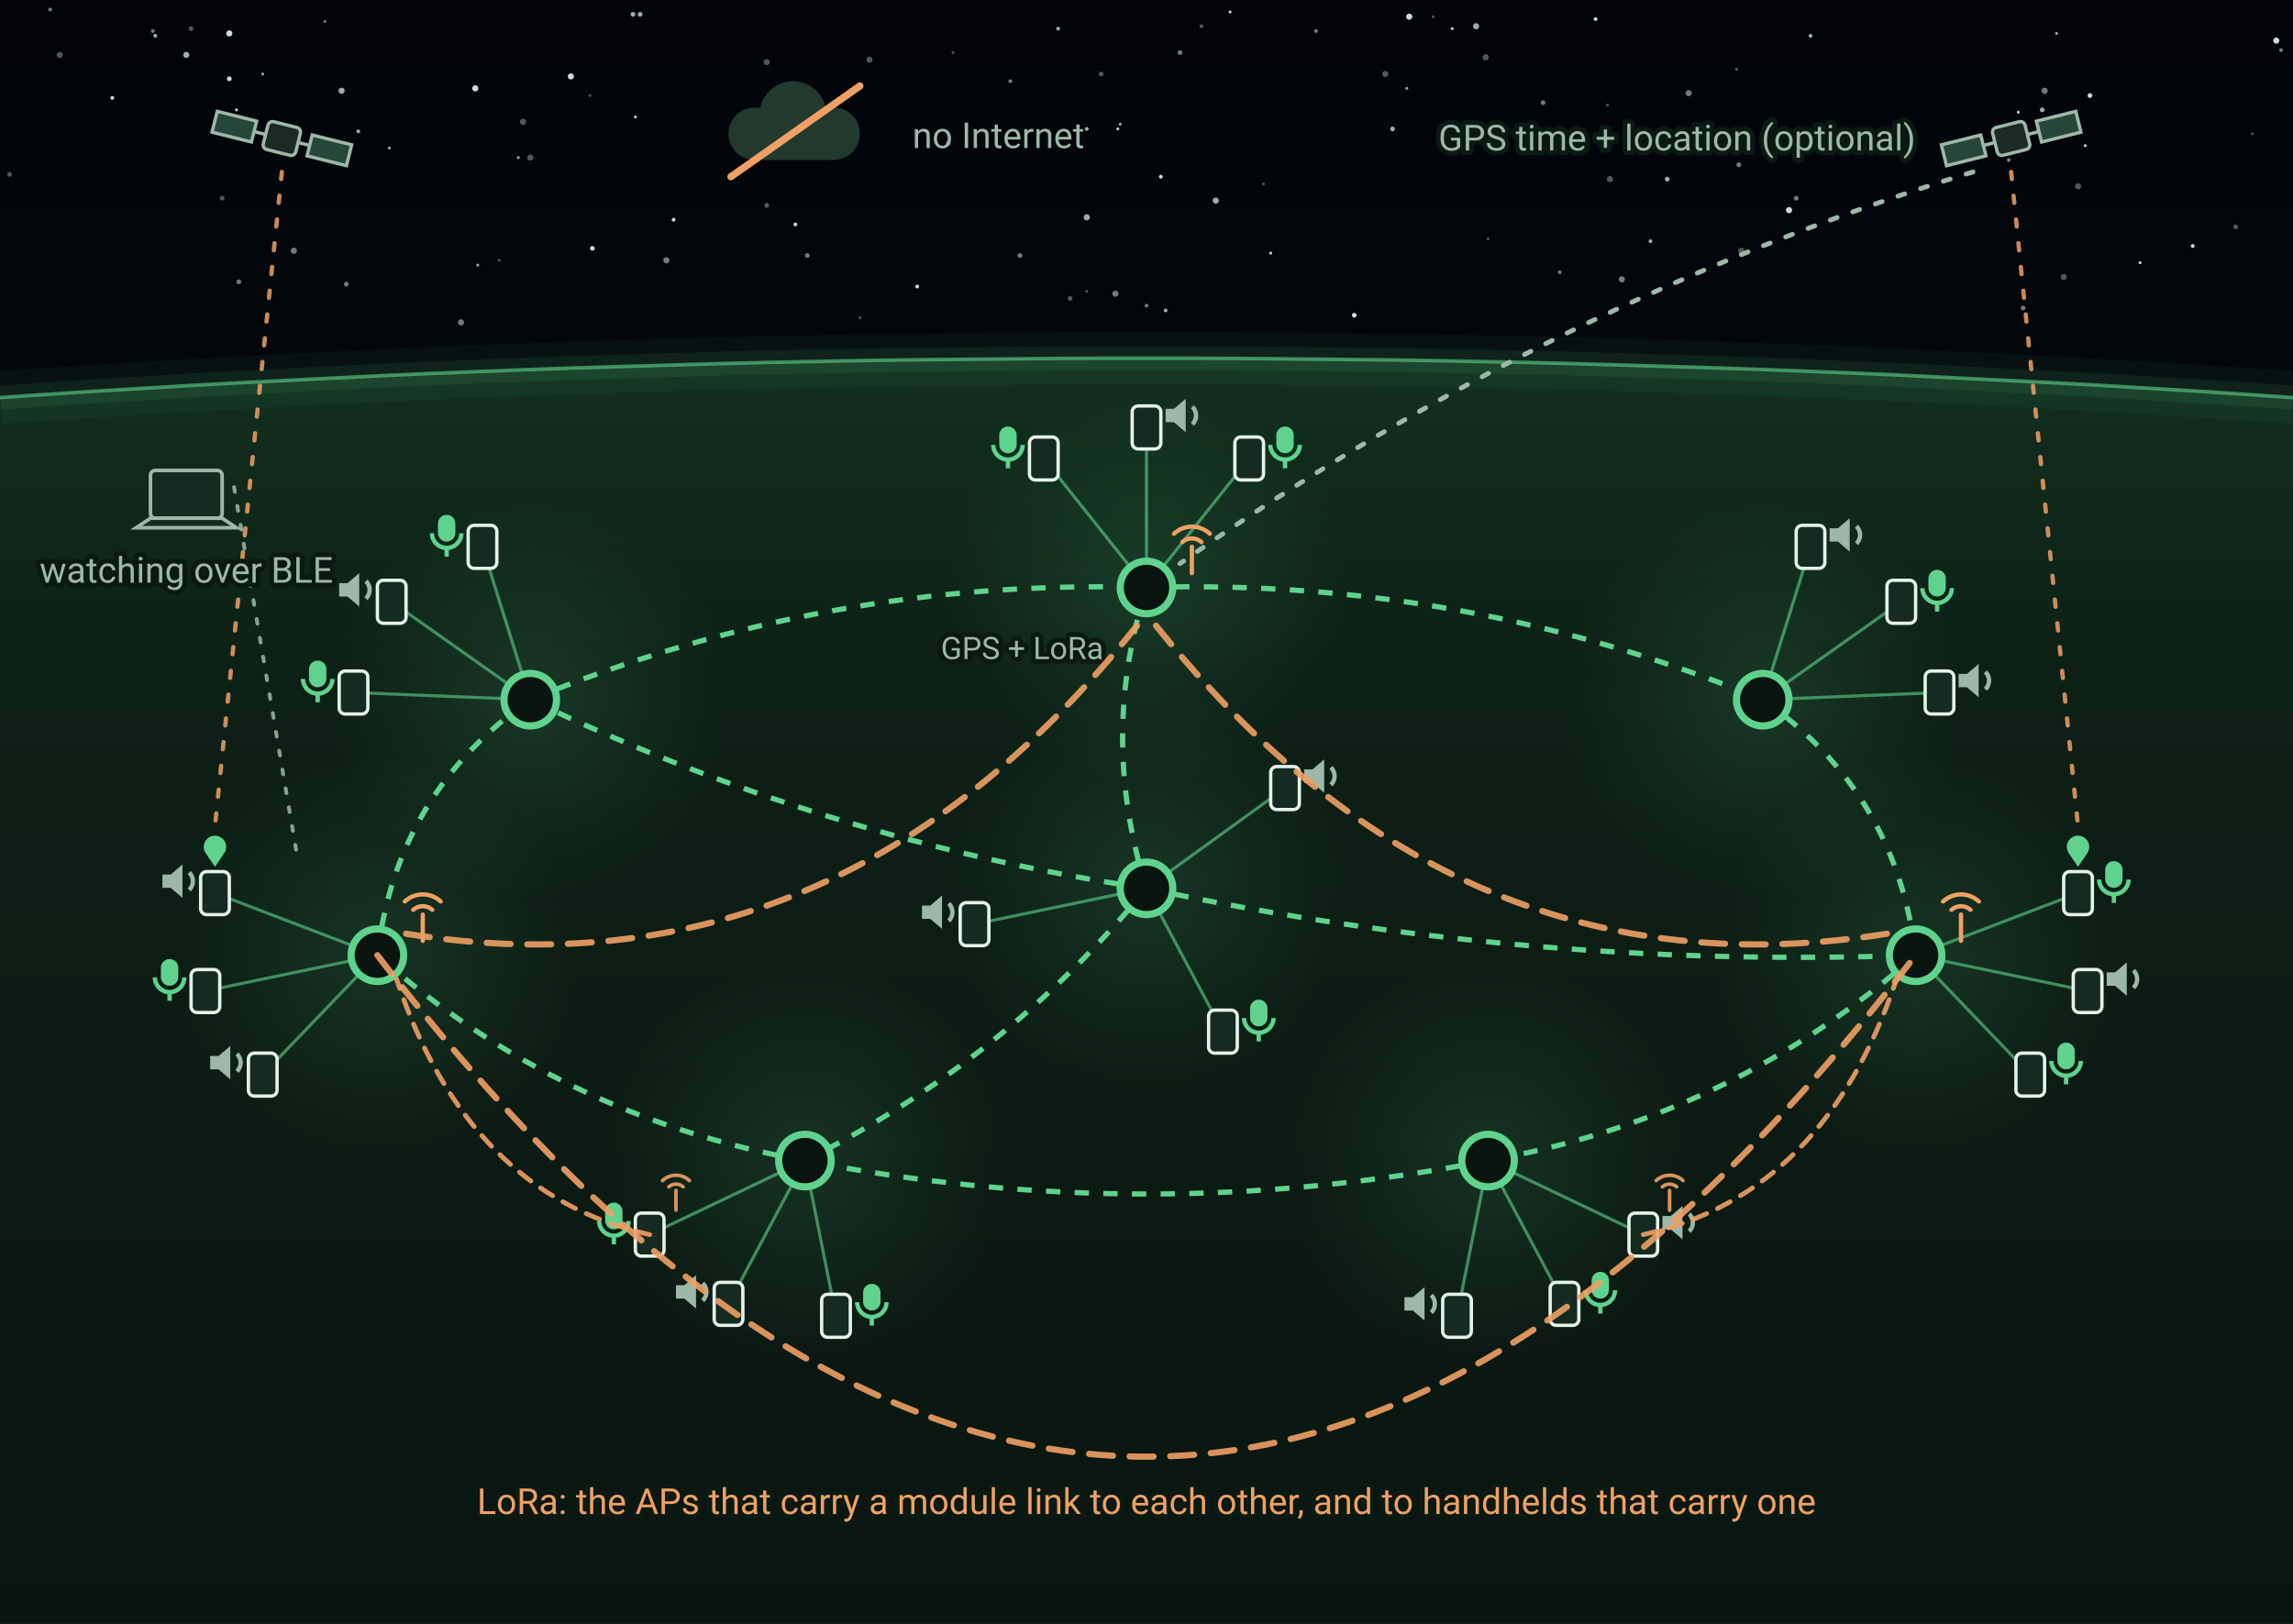
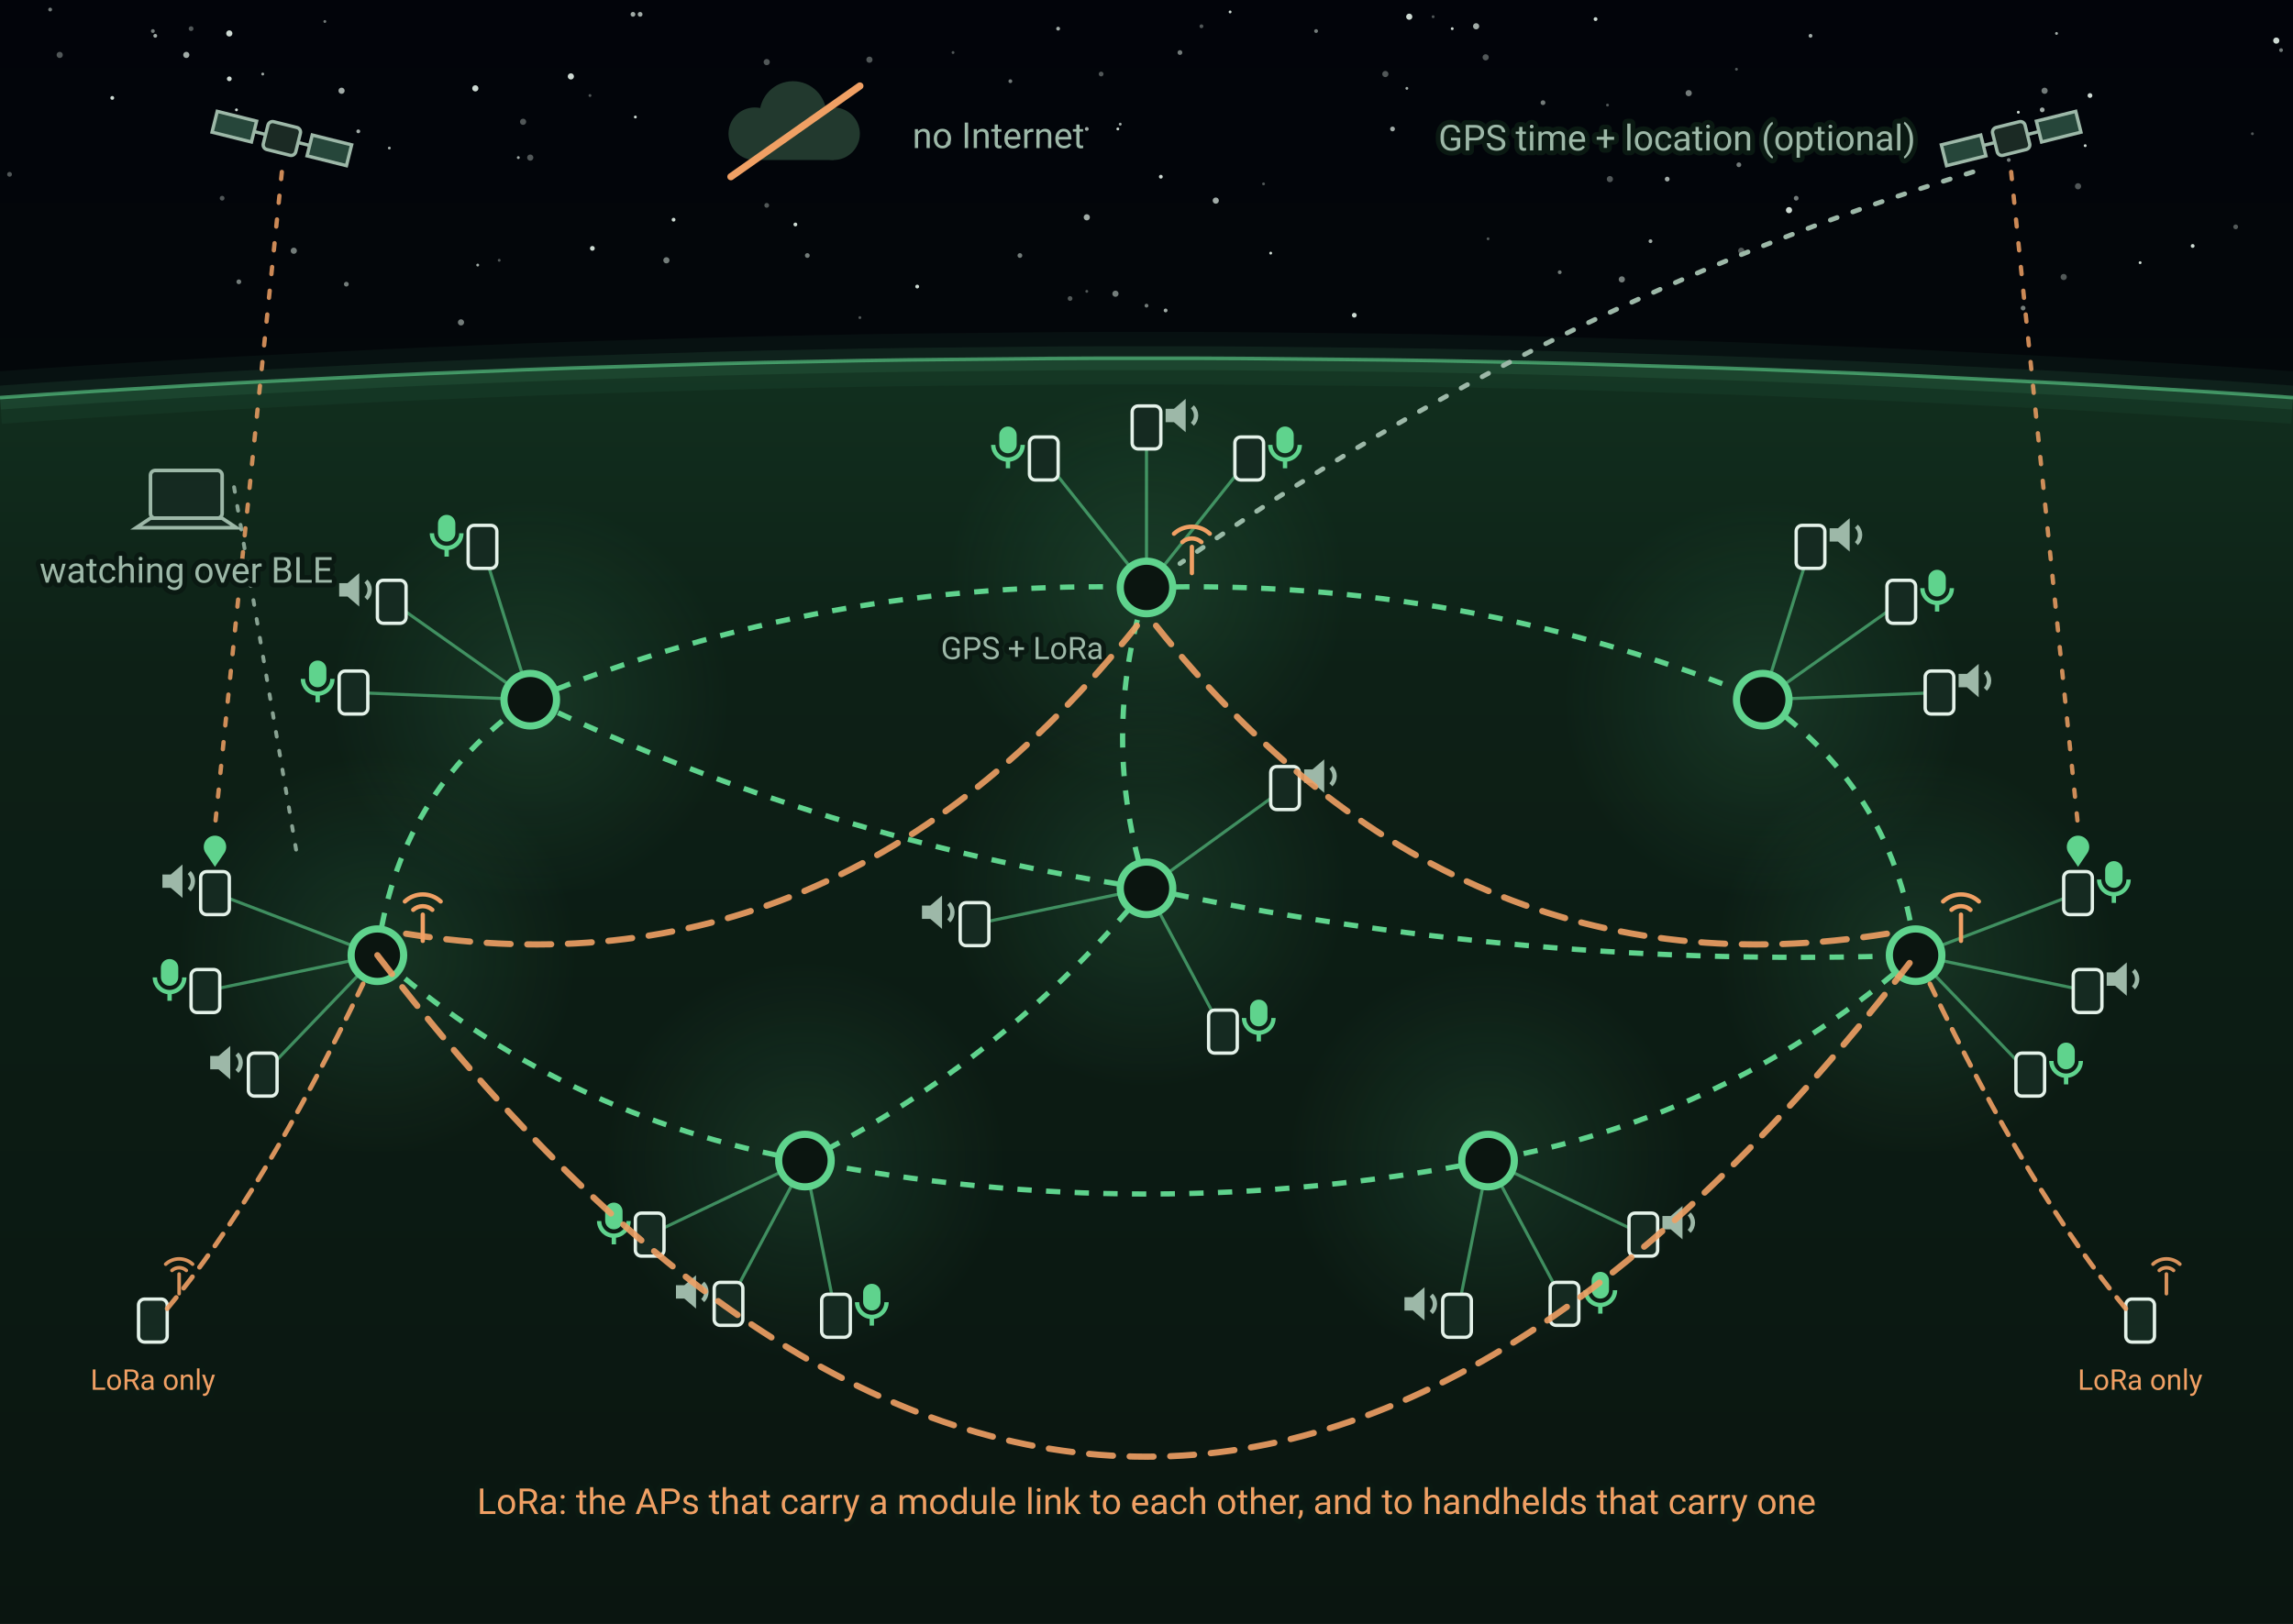
<svg xmlns="http://www.w3.org/2000/svg" viewBox="0 0 960 680" font-family="'Segoe UI', system-ui, -apple-system, Roboto, 'Helvetica Neue', Arial, sans-serif" font-size="15" role="img" aria-labelledby="dt dd">
  <defs>
    <radialGradient id="halo" r=".5">
      <stop offset="0" stop-color="#5FD38D" stop-opacity=".13" />
      <stop offset="1" stop-color="#5FD38D" stop-opacity="0" />
    </radialGradient>
    <linearGradient id="ground" x1="0" y1="0" x2="0" y2="1">
      <stop offset="0" stop-color="#12301F" />
      <stop offset=".25" stop-color="#0D2016" />
      <stop offset="1" stop-color="#0A1510" />
    </linearGradient>
    <linearGradient id="space" x1="0" y1="0" x2="0" y2="1">
      <stop offset="0" stop-color="#02040A" />
      <stop offset="1" stop-color="#06100C" />
    </linearGradient>
  </defs>
  <rect width="960" height="680" fill="url(#space)" />
  <g fill="#E4F2E9">
    <circle cx="467" cy="123" r="1.3" opacity="0.5" />
    <circle cx="193" cy="135" r="1.3" opacity="0.5" />
    <circle cx="100" cy="118" r="1" opacity="0.5" />
    <circle cx="96" cy="14" r="1.3" opacity="0.9" />
    <circle cx="673" cy="44" r="0.6" opacity="0.35" />
    <circle cx="64" cy="13" r="0.8" opacity="0.5" />
    <circle cx="618" cy="11" r="1.3" opacity="0.7" />
    <circle cx="455" cy="54" r="0.8" opacity="0.7" />
    <circle cx="515" cy="5" r="0.6" opacity="0.9" />
    <circle cx="674" cy="75" r="1.3" opacity="0.35" />
    <circle cx="728" cy="69" r="1" opacity="0.5" />
    <circle cx="529" cy="77" r="0.6" opacity="0.35" />
    <circle cx="580" cy="31" r="1.3" opacity="0.35" />
    <circle cx="870" cy="78" r="1.3" opacity="0.35" />
    <circle cx="21" cy="4" r="0.8" opacity="0.5" />
    <circle cx="953" cy="17" r="1.3" opacity="0.9" />
    <circle cx="729" cy="105" r="1.3" opacity="0.35" />
    <circle cx="583" cy="54" r="1" opacity="0.7" />
    <circle cx="93" cy="83" r="1" opacity="0.35" />
    <circle cx="423" cy="34" r="0.8" opacity="0.5" />
    <circle cx="727" cy="29" r="0.6" opacity="0.35" />
    <circle cx="480" cy="128" r="0.8" opacity="0.5" />
    <circle cx="199" cy="37" r="1.3" opacity="0.9" />
    <circle cx="123" cy="105" r="1.3" opacity="0.5" />
    <circle cx="4" cy="73" r="1" opacity="0.35" />
    <circle cx="219" cy="51" r="1.3" opacity="0.35" />
    <circle cx="47" cy="41" r="0.8" opacity="0.9" />
    <circle cx="268" cy="6" r="1" opacity="0.7" />
    <circle cx="399" cy="22" r="0.6" opacity="0.35" />
    <circle cx="217" cy="66" r="0.6" opacity="0.7" />
    <circle cx="384" cy="120" r="0.8" opacity="0.9" />
    <circle cx="856" cy="38" r="1.3" opacity="0.5" />
    <circle cx="646" cy="43" r="1" opacity="0.5" />
    <circle cx="841" cy="67" r="0.8" opacity="0.5" />
    <circle cx="761" cy="54" r="1.3" opacity="0.9" />
    <circle cx="622" cy="24" r="1.3" opacity="0.35" />
    <circle cx="110" cy="31" r="0.6" opacity="0.7" />
    <circle cx="248" cy="104" r="1" opacity="0.9" />
    <circle cx="847" cy="129" r="1" opacity="0.5" />
    <circle cx="955" cy="21" r="0.8" opacity="0.5" />
    <circle cx="494" cy="22" r="1" opacity="0.5" />
    <circle cx="943" cy="56" r="0.6" opacity="0.35" />
    <circle cx="279" cy="109" r="1.3" opacity="0.5" />
    <circle cx="65" cy="15" r="0.8" opacity="0.7" />
    <circle cx="589" cy="37" r="0.6" opacity="0.7" />
    <circle cx="145" cy="119" r="1" opacity="0.5" />
    <circle cx="608" cy="12" r="0.6" opacity="0.9" />
    <circle cx="936" cy="95" r="1" opacity="0.35" />
    <circle cx="25" cy="23" r="1.3" opacity="0.35" />
    <circle cx="752" cy="83" r="1" opacity="0.5" />
    <circle cx="78" cy="23" r="1.3" opacity="0.7" />
    <circle cx="758" cy="15" r="0.8" opacity="0.7" />
    <circle cx="364" cy="25" r="1.3" opacity="0.35" />
    <circle cx="896" cy="110" r="0.6" opacity="0.9" />
    <circle cx="590" cy="7" r="1.3" opacity="0.9" />
    <circle cx="600" cy="7" r="0.6" opacity="0.35" />
    <circle cx="96" cy="33" r="1" opacity="0.9" />
    <circle cx="749" cy="88" r="1.3" opacity="0.9" />
    <circle cx="455" cy="122" r="0.6" opacity="0.35" />
    <circle cx="321" cy="26" r="1.3" opacity="0.35" />
    <circle cx="239" cy="32" r="1.3" opacity="0.9" />
    <circle cx="265" cy="6" r="1" opacity="0.7" />
    <circle cx="150" cy="55" r="0.8" opacity="0.7" />
    <circle cx="679" cy="117" r="1.3" opacity="0.5" />
    <circle cx="338" cy="107" r="1" opacity="0.5" />
    <circle cx="653" cy="114" r="0.8" opacity="0.5" />
    <circle cx="397" cy="60" r="1" opacity="0.5" />
    <circle cx="143" cy="38" r="1.3" opacity="0.7" />
    <circle cx="861" cy="14" r="0.6" opacity="0.7" />
    <circle cx="845" cy="47" r="0.6" opacity="0.9" />
    <circle cx="486" cy="74" r="0.8" opacity="0.9" />
    <circle cx="509" cy="84" r="1.3" opacity="0.7" />
    <circle cx="80" cy="12" r="1" opacity="0.35" />
    <circle cx="698" cy="75" r="1" opacity="0.7" />
    <circle cx="668" cy="8" r="0.8" opacity="0.9" />
    <circle cx="469" cy="52" r="0.6" opacity="0.7" />
    <circle cx="247" cy="40" r="0.6" opacity="0.35" />
    <circle cx="461" cy="31" r="1" opacity="0.35" />
    <circle cx="704" cy="54" r="0.8" opacity="0.9" />
    <circle cx="266" cy="49" r="0.6" opacity="0.9" />
    <circle cx="551" cy="13" r="0.8" opacity="0.5" />
    <circle cx="282" cy="92" r="0.8" opacity="0.9" />
    <circle cx="873" cy="61" r="0.6" opacity="0.9" />
    <circle cx="918" cy="103" r="0.8" opacity="0.9" />
    <circle cx="468" cy="54" r="0.6" opacity="0.9" />
    <circle cx="567" cy="132" r="1" opacity="0.9" />
    <circle cx="338" cy="56" r="0.6" opacity="0.35" />
    <circle cx="222" cy="66" r="1.3" opacity="0.35" />
    <circle cx="321" cy="86" r="1" opacity="0.35" />
    <circle cx="360" cy="133" r="0.6" opacity="0.35" />
    <circle cx="455" cy="91" r="1.3" opacity="0.7" />
    <circle cx="503" cy="11" r="0.8" opacity="0.35" />
    <circle cx="443" cy="12" r="0.8" opacity="0.7" />
    <circle cx="707" cy="39" r="1.3" opacity="0.5" />
    <circle cx="864" cy="116" r="1.3" opacity="0.35" />
    <circle cx="780" cy="60" r="1.3" opacity="0.7" />
    <circle cx="855" cy="46" r="1" opacity="0.7" />
    <circle cx="691" cy="101" r="0.8" opacity="0.7" />
    <circle cx="875" cy="40" r="1" opacity="0.9" />
    <circle cx="209" cy="109" r="0.6" opacity="0.35" />
    <circle cx="623" cy="100" r="0.6" opacity="0.35" />
    <circle cx="532" cy="106" r="0.6" opacity="0.9" />
    <circle cx="99" cy="46" r="0.6" opacity="0.9" />
    <circle cx="427" cy="107" r="1" opacity="0.5" />
    <circle cx="488" cy="130" r="0.8" opacity="0.7" />
    <circle cx="448" cy="125" r="1" opacity="0.35" />
    <circle cx="200" cy="111" r="0.6" opacity="0.7" />
    <circle cx="136" cy="9" r="0.6" opacity="0.5" />
    <circle cx="163" cy="62" r="0.6" opacity="0.7" />
    <circle cx="333" cy="94" r="0.8" opacity="0.9" />
  </g>
  <g transform="translate(118 58) rotate(14)" stroke="#9DB8A8" stroke-width="1.4">
    <rect x="-7" y="-6" width="14" height="12" rx="2" fill="#1B2A24" />
    <rect x="-29" y="-4.5" width="17" height="9" fill="#26463A" />
    <rect x="12" y="-4.5" width="17" height="9" fill="#26463A" />
    <path d="M-12 0 H-7 M7 0 H12" />
  </g>
  <g transform="translate(842 58) rotate(-14)" stroke="#9DB8A8" stroke-width="1.4">
    <rect x="-7" y="-6" width="14" height="12" rx="2" fill="#1B2A24" />
    <rect x="-29" y="-4.5" width="17" height="9" fill="#26463A" />
    <rect x="12" y="-4.5" width="17" height="9" fill="#26463A" />
    <path d="M-12 0 H-7 M7 0 H12" />
  </g>
  <text paint-order="stroke" stroke="#0A1912" stroke-width="4" stroke-linejoin="round" x="802" y="63" fill="#9DB8A8" text-anchor="end">GPS time + location (optional)</text>
  <g transform="translate(300 34)">
    <g fill="#22392E">
      <circle cx="16" cy="22" r="11" />
      <circle cx="32" cy="14" r="14" />
      <circle cx="49" cy="22" r="11" />
      <rect x="16" y="20" width="33" height="13" />
    </g>
    <path d="M6 40 L60 2" stroke="#F0A064" stroke-width="3" stroke-linecap="round" />
  </g>
  <text x="382" y="62" fill="#9DB8A8">no Internet</text>
  <path d="M0.0 166.5 L20.0 165.1 L40.0 163.8 L60.0 162.6 L80.0 161.4 L100.0 160.3 L120.0 159.3 L140.0 158.3 L160.0 157.3 L180.0 156.4 L200.0 155.6 L220.0 154.8 L240.0 154.1 L260.0 153.5 L280.0 152.9 L300.0 152.3 L320.0 151.8 L340.0 151.4 L360.0 151.0 L380.0 150.7 L400.0 150.5 L420.0 150.3 L440.0 150.1 L460.0 150.0 L480.0 150.0 L500.0 150.0 L520.0 150.1 L540.0 150.3 L560.0 150.5 L580.0 150.7 L600.0 151.0 L620.0 151.4 L640.0 151.8 L660.0 152.3 L680.0 152.9 L700.0 153.5 L720.0 154.1 L740.0 154.8 L760.0 155.6 L780.0 156.4 L800.0 157.3 L820.0 158.3 L840.0 159.3 L860.0 160.3 L880.0 161.4 L900.0 162.6 L920.0 163.8 L940.0 165.1 L960.0 166.5 L960 680 L0 680 Z" fill="url(#ground)" />
  <path d="M0.0 166.5 L20.0 165.1 L40.0 163.8 L60.0 162.6 L80.0 161.4 L100.0 160.3 L120.0 159.3 L140.0 158.3 L160.0 157.3 L180.0 156.4 L200.0 155.6 L220.0 154.8 L240.0 154.1 L260.0 153.5 L280.0 152.9 L300.0 152.3 L320.0 151.8 L340.0 151.4 L360.0 151.0 L380.0 150.7 L400.0 150.5 L420.0 150.3 L440.0 150.1 L460.0 150.0 L480.0 150.0 L500.0 150.0 L520.0 150.1 L540.0 150.3 L560.0 150.5 L580.0 150.7 L600.0 151.0 L620.0 151.4 L640.0 151.8 L660.0 152.3 L680.0 152.9 L700.0 153.5 L720.0 154.1 L740.0 154.8 L760.0 155.6 L780.0 156.4 L800.0 157.3 L820.0 158.3 L840.0 159.3 L860.0 160.3 L880.0 161.4 L900.0 162.6 L920.0 163.8 L940.0 165.1 L960.0 166.5" fill="none" stroke="#5FD38D" stroke-width="22" opacity=".05" />
  <path d="M0.0 166.5 L20.0 165.1 L40.0 163.8 L60.0 162.6 L80.0 161.4 L100.0 160.3 L120.0 159.3 L140.0 158.3 L160.0 157.3 L180.0 156.4 L200.0 155.6 L220.0 154.8 L240.0 154.1 L260.0 153.5 L280.0 152.9 L300.0 152.3 L320.0 151.8 L340.0 151.4 L360.0 151.0 L380.0 150.7 L400.0 150.5 L420.0 150.3 L440.0 150.1 L460.0 150.0 L480.0 150.0 L500.0 150.0 L520.0 150.1 L540.0 150.3 L560.0 150.5 L580.0 150.7 L600.0 151.0 L620.0 151.4 L640.0 151.8 L660.0 152.3 L680.0 152.9 L700.0 153.5 L720.0 154.1 L740.0 154.8 L760.0 155.6 L780.0 156.4 L800.0 157.3 L820.0 158.3 L840.0 159.3 L860.0 160.3 L880.0 161.4 L900.0 162.6 L920.0 163.8 L940.0 165.1 L960.0 166.5" fill="none" stroke="#5FD38D" stroke-width="10" opacity=".09" />
  <path d="M0.0 166.5 L20.0 165.1 L40.0 163.8 L60.0 162.6 L80.0 161.4 L100.0 160.3 L120.0 159.3 L140.0 158.3 L160.0 157.3 L180.0 156.4 L200.0 155.6 L220.0 154.8 L240.0 154.1 L260.0 153.5 L280.0 152.9 L300.0 152.3 L320.0 151.8 L340.0 151.4 L360.0 151.0 L380.0 150.7 L400.0 150.5 L420.0 150.3 L440.0 150.1 L460.0 150.0 L480.0 150.0 L500.0 150.0 L520.0 150.1 L540.0 150.3 L560.0 150.5 L580.0 150.7 L600.0 151.0 L620.0 151.4 L640.0 151.8 L660.0 152.3 L680.0 152.9 L700.0 153.5 L720.0 154.1 L740.0 154.8 L760.0 155.6 L780.0 156.4 L800.0 157.3 L820.0 158.3 L840.0 159.3 L860.0 160.3 L880.0 161.4 L900.0 162.6 L920.0 163.8 L940.0 165.1 L960.0 166.5" fill="none" stroke="#5FD38D" stroke-width="1.5" opacity=".6" />
  <path d="M826 72 Q650 126 494 236" fill="none" stroke="#9DB8A8" stroke-width="2" stroke-dasharray="3 7" stroke-linecap="round" />
  <g fill="none" stroke="#F0A064" stroke-width="1.8" stroke-dasharray="3 7" stroke-linecap="round" opacity=".85">
    <path d="M118 72 L90 346" />
    <path d="M842 72 L870 346" />
  </g>
  <g fill="url(#halo)">
    <circle cx="480" cy="246" r="84" />
    <circle cx="738" cy="293" r="84" />
    <circle cx="802" cy="400" r="84" />
    <circle cx="623" cy="486" r="84" />
    <circle cx="337" cy="486" r="84" />
    <circle cx="158" cy="400" r="84" />
    <circle cx="222" cy="293" r="84" />
    <circle cx="480" cy="372" r="84" />
  </g>
  <g stroke="#5FD38D" stroke-width="2.2" stroke-dasharray="6 6" fill="none">
    <path d="M480 246 Q614 242 738 293" />
    <path d="M738 293 Q794 332 802 400" />
    <path d="M802 400 Q725 468 623 486" />
    <path d="M623 486 Q480 514 337 486" />
    <path d="M337 486 Q235 468 158 400" />
    <path d="M158 400 Q166 332 222 293" />
    <path d="M222 293 Q346 242 480 246" />
    <path d="M480 372 Q460 309 480 246" />
    <path d="M480 372 Q639 406 802 400" />
    <path d="M480 372 Q421 444 337 486" />
    <path d="M480 372 Q345 352 222 293" />
  </g>
  <g stroke="#5FD38D" stroke-width="1.3" opacity=".6">
    <path d="M480 246 L437 192" />
    <path d="M480 246 L480 179" />
    <path d="M480 246 L523 192" />
    <path d="M738 293 L758 229" />
    <path d="M738 293 L796 252" />
    <path d="M738 293 L812 290" />
    <path d="M802 400 L870 374" />
    <path d="M802 400 L874 415" />
    <path d="M802 400 L850 450" />
    <path d="M623 486 L688 517" />
    <path d="M623 486 L655 546" />
    <path d="M623 486 L610 551" />
    <path d="M337 486 L350 551" />
    <path d="M337 486 L305 546" />
    <path d="M337 486 L272 517" />
    <path d="M158 400 L110 450" />
    <path d="M158 400 L86 415" />
    <path d="M158 400 L90 374" />
    <path d="M222 293 L148 290" />
    <path d="M222 293 L164 252" />
    <path d="M222 293 L202 229" />
    <path d="M480 372 L538 330" />
    <path d="M480 372 L512 432" />
    <path d="M480 372 L408 387" />
  </g>
  <g fill="#0B1510" stroke="#5FD38D" stroke-width="3">
    <circle cx="480" cy="246" r="11" />
    <circle cx="738" cy="293" r="11" />
    <circle cx="802" cy="400" r="11" />
    <circle cx="623" cy="486" r="11" />
    <circle cx="337" cy="486" r="11" />
    <circle cx="158" cy="400" r="11" />
    <circle cx="222" cy="293" r="11" />
    <circle cx="480" cy="372" r="11" />
  </g>
  <text paint-order="stroke" stroke="#0A1912" stroke-width="4" stroke-linejoin="round" x="462" y="276" fill="#9DB8A8" font-size="13" text-anchor="end">GPS + LoRa</text>
  <g>
    <g transform="translate(499 231)" fill="none" stroke="#F0A064" stroke-width="1.8" stroke-linecap="round">
      <path d="M0 9 V-2" />
      <path d="M-4 -4 a6 6 0 0 1 8 0" />
      <path d="M-7.5 -7.5 a11 11 0 0 1 15 0" />
    </g>
    <g transform="translate(177 385)" fill="none" stroke="#F0A064" stroke-width="1.8" stroke-linecap="round">
      <path d="M0 9 V-2" />
      <path d="M-4 -4 a6 6 0 0 1 8 0" />
      <path d="M-7.5 -7.5 a11 11 0 0 1 15 0" />
    </g>
    <g transform="translate(821 385)" fill="none" stroke="#F0A064" stroke-width="1.8" stroke-linecap="round">
      <path d="M0 9 V-2" />
      <path d="M-4 -4 a6 6 0 0 1 8 0" />
      <path d="M-7.5 -7.5 a11 11 0 0 1 15 0" />
    </g>
  </g>
  <g fill="#152A21" stroke="#E4F2E9" stroke-width="1.4">
    <rect x="431" y="183" width="12" height="18" rx="2.5" />
    <rect x="474" y="170" width="12" height="18" rx="2.5" />
    <rect x="517" y="183" width="12" height="18" rx="2.5" />
    <rect x="752" y="220" width="12" height="18" rx="2.5" />
    <rect x="790" y="243" width="12" height="18" rx="2.5" />
    <rect x="806" y="281" width="12" height="18" rx="2.5" />
    <rect x="864" y="365" width="12" height="18" rx="2.5" />
    <rect x="868" y="406" width="12" height="18" rx="2.5" />
    <rect x="844" y="441" width="12" height="18" rx="2.5" />
    <rect x="682" y="508" width="12" height="18" rx="2.5" />
    <rect x="649" y="537" width="12" height="18" rx="2.5" />
    <rect x="604" y="542" width="12" height="18" rx="2.5" />
    <rect x="344" y="542" width="12" height="18" rx="2.5" />
    <rect x="299" y="537" width="12" height="18" rx="2.5" />
    <rect x="266" y="508" width="12" height="18" rx="2.5" />
    <rect x="104" y="441" width="12" height="18" rx="2.5" />
    <rect x="80" y="406" width="12" height="18" rx="2.5" />
    <rect x="84" y="365" width="12" height="18" rx="2.5" />
    <rect x="142" y="281" width="12" height="18" rx="2.5" />
    <rect x="158" y="243" width="12" height="18" rx="2.5" />
    <rect x="196" y="220" width="12" height="18" rx="2.5" />
    <rect x="532" y="321" width="12" height="18" rx="2.5" />
    <rect x="506" y="423" width="12" height="18" rx="2.5" />
    <rect x="402" y="378" width="12" height="18" rx="2.5" />
  </g>
  <g transform="translate(422 187) scale(1.4)">
    <rect x="-2.6" y="-6" width="5.2" height="8" rx="2.6" fill="#5FD38D" />
    <path d="M-4.4 -0.5 a4.4 4.4 0 0 0 8.8 0 M0 4 V6.5" fill="none" stroke="#5FD38D" stroke-width="1.3" />
  </g>
  <g transform="translate(495 174) scale(1.4)">
    <path d="M-5 -2 H-2.5 L1 -5 V5 L-2.5 2 H-5 Z" fill="#9DB8A8" />
    <path d="M3 -2.6 a3.6 3.6 0 0 1 0 5.2" fill="none" stroke="#9DB8A8" stroke-width="1.3" />
  </g>
  <g transform="translate(538 187) scale(1.4)">
    <rect x="-2.6" y="-6" width="5.2" height="8" rx="2.6" fill="#5FD38D" />
    <path d="M-4.4 -0.5 a4.4 4.4 0 0 0 8.8 0 M0 4 V6.5" fill="none" stroke="#5FD38D" stroke-width="1.3" />
  </g>
  <g transform="translate(773 224) scale(1.4)">
    <path d="M-5 -2 H-2.5 L1 -5 V5 L-2.5 2 H-5 Z" fill="#9DB8A8" />
    <path d="M3 -2.6 a3.6 3.6 0 0 1 0 5.2" fill="none" stroke="#9DB8A8" stroke-width="1.3" />
  </g>
  <g transform="translate(811 247) scale(1.4)">
    <rect x="-2.6" y="-6" width="5.2" height="8" rx="2.6" fill="#5FD38D" />
    <path d="M-4.4 -0.5 a4.4 4.4 0 0 0 8.8 0 M0 4 V6.5" fill="none" stroke="#5FD38D" stroke-width="1.3" />
  </g>
  <g transform="translate(827 285) scale(1.4)">
    <path d="M-5 -2 H-2.5 L1 -5 V5 L-2.5 2 H-5 Z" fill="#9DB8A8" />
    <path d="M3 -2.6 a3.6 3.6 0 0 1 0 5.2" fill="none" stroke="#9DB8A8" stroke-width="1.3" />
  </g>
  <g transform="translate(885 369) scale(1.4)">
    <rect x="-2.6" y="-6" width="5.2" height="8" rx="2.6" fill="#5FD38D" />
    <path d="M-4.4 -0.5 a4.4 4.4 0 0 0 8.8 0 M0 4 V6.5" fill="none" stroke="#5FD38D" stroke-width="1.3" />
  </g>
  <g transform="translate(889 410) scale(1.4)">
    <path d="M-5 -2 H-2.5 L1 -5 V5 L-2.5 2 H-5 Z" fill="#9DB8A8" />
    <path d="M3 -2.6 a3.6 3.6 0 0 1 0 5.2" fill="none" stroke="#9DB8A8" stroke-width="1.3" />
  </g>
  <g transform="translate(865 445) scale(1.4)">
    <rect x="-2.6" y="-6" width="5.2" height="8" rx="2.6" fill="#5FD38D" />
    <path d="M-4.4 -0.5 a4.4 4.4 0 0 0 8.8 0 M0 4 V6.5" fill="none" stroke="#5FD38D" stroke-width="1.3" />
  </g>
  <g transform="translate(703 512) scale(1.4)">
    <path d="M-5 -2 H-2.5 L1 -5 V5 L-2.5 2 H-5 Z" fill="#9DB8A8" />
    <path d="M3 -2.6 a3.6 3.6 0 0 1 0 5.2" fill="none" stroke="#9DB8A8" stroke-width="1.3" />
  </g>
  <g transform="translate(670 541) scale(1.4)">
    <rect x="-2.6" y="-6" width="5.2" height="8" rx="2.6" fill="#5FD38D" />
    <path d="M-4.4 -0.5 a4.4 4.4 0 0 0 8.8 0 M0 4 V6.5" fill="none" stroke="#5FD38D" stroke-width="1.3" />
  </g>
  <g transform="translate(595 546) scale(1.4)">
    <path d="M-5 -2 H-2.5 L1 -5 V5 L-2.5 2 H-5 Z" fill="#9DB8A8" />
    <path d="M3 -2.6 a3.6 3.6 0 0 1 0 5.2" fill="none" stroke="#9DB8A8" stroke-width="1.3" />
  </g>
  <g transform="translate(365 546) scale(1.4)">
    <rect x="-2.6" y="-6" width="5.2" height="8" rx="2.6" fill="#5FD38D" />
    <path d="M-4.4 -0.5 a4.4 4.4 0 0 0 8.8 0 M0 4 V6.5" fill="none" stroke="#5FD38D" stroke-width="1.3" />
  </g>
  <g transform="translate(290 541) scale(1.4)">
    <path d="M-5 -2 H-2.5 L1 -5 V5 L-2.5 2 H-5 Z" fill="#9DB8A8" />
    <path d="M3 -2.6 a3.6 3.6 0 0 1 0 5.2" fill="none" stroke="#9DB8A8" stroke-width="1.3" />
  </g>
  <g transform="translate(257 512) scale(1.4)">
    <rect x="-2.6" y="-6" width="5.2" height="8" rx="2.6" fill="#5FD38D" />
    <path d="M-4.4 -0.5 a4.4 4.4 0 0 0 8.8 0 M0 4 V6.5" fill="none" stroke="#5FD38D" stroke-width="1.3" />
  </g>
  <g transform="translate(95 445) scale(1.4)">
    <path d="M-5 -2 H-2.5 L1 -5 V5 L-2.5 2 H-5 Z" fill="#9DB8A8" />
    <path d="M3 -2.6 a3.6 3.6 0 0 1 0 5.2" fill="none" stroke="#9DB8A8" stroke-width="1.3" />
  </g>
  <g transform="translate(71 410) scale(1.4)">
    <rect x="-2.6" y="-6" width="5.2" height="8" rx="2.6" fill="#5FD38D" />
    <path d="M-4.4 -0.5 a4.4 4.4 0 0 0 8.8 0 M0 4 V6.5" fill="none" stroke="#5FD38D" stroke-width="1.3" />
  </g>
  <g transform="translate(75 369) scale(1.4)">
    <path d="M-5 -2 H-2.5 L1 -5 V5 L-2.5 2 H-5 Z" fill="#9DB8A8" />
    <path d="M3 -2.6 a3.6 3.6 0 0 1 0 5.2" fill="none" stroke="#9DB8A8" stroke-width="1.3" />
  </g>
  <g transform="translate(133 285) scale(1.4)">
    <rect x="-2.6" y="-6" width="5.2" height="8" rx="2.6" fill="#5FD38D" />
    <path d="M-4.4 -0.5 a4.4 4.4 0 0 0 8.8 0 M0 4 V6.5" fill="none" stroke="#5FD38D" stroke-width="1.3" />
  </g>
  <g transform="translate(149 247) scale(1.4)">
    <path d="M-5 -2 H-2.5 L1 -5 V5 L-2.5 2 H-5 Z" fill="#9DB8A8" />
    <path d="M3 -2.6 a3.6 3.6 0 0 1 0 5.2" fill="none" stroke="#9DB8A8" stroke-width="1.3" />
  </g>
  <g transform="translate(187 224) scale(1.4)">
    <rect x="-2.6" y="-6" width="5.2" height="8" rx="2.6" fill="#5FD38D" />
    <path d="M-4.4 -0.5 a4.4 4.4 0 0 0 8.8 0 M0 4 V6.5" fill="none" stroke="#5FD38D" stroke-width="1.3" />
  </g>
  <g transform="translate(553 325) scale(1.4)">
    <path d="M-5 -2 H-2.5 L1 -5 V5 L-2.5 2 H-5 Z" fill="#9DB8A8" />
    <path d="M3 -2.6 a3.6 3.6 0 0 1 0 5.2" fill="none" stroke="#9DB8A8" stroke-width="1.3" />
  </g>
  <g transform="translate(527 427) scale(1.4)">
    <rect x="-2.6" y="-6" width="5.2" height="8" rx="2.6" fill="#5FD38D" />
    <path d="M-4.4 -0.5 a4.4 4.4 0 0 0 8.8 0 M0 4 V6.5" fill="none" stroke="#5FD38D" stroke-width="1.3" />
  </g>
  <g transform="translate(393 382) scale(1.4)">
    <path d="M-5 -2 H-2.5 L1 -5 V5 L-2.5 2 H-5 Z" fill="#9DB8A8" />
    <path d="M3 -2.6 a3.6 3.6 0 0 1 0 5.2" fill="none" stroke="#9DB8A8" stroke-width="1.3" />
  </g>
  <g fill="none" stroke="#F0A064" stroke-width="2.6" stroke-dasharray="10 7" stroke-linecap="round" opacity=".9">
    <path d="M158 400 Q480 820 802 400" />
    <path d="M476 262 Q350 420 170 391" />
    <path d="M484 262 Q610 420 790 391" />
  </g>
+   <g fill="#152A21" stroke="#E4F2E9" stroke-width="1.4" stroke-dasharray="none">
+     <rect x="58" y="544" width="12" height="18" rx="2.5" />
+     <rect x="890" y="544" width="12" height="18" rx="2.5" />
+   </g>
  <g fill="none" stroke="#F0A064" stroke-width="2" stroke-dasharray="6 5" stroke-linecap="round" opacity=".9">
-     <path d="M272 517 Q196 500 166 410" />
-     <path d="M688 517 Q764 500 794 410" />
-     <g transform="translate(283 500) scale(.75)" stroke-dasharray="none">
-       <path d="M0 9 V-2" />
-       <path d="M-4 -4 a6 6 0 0 1 8 0" />
-       <path d="M-7.5 -7.5 a11 11 0 0 1 15 0" />
-     </g>
-     <g transform="translate(699 500) scale(.75)" stroke-dasharray="none">
-       <path d="M0 9 V-2" />
-       <path d="M-4 -4 a6 6 0 0 1 8 0" />
-       <path d="M-7.5 -7.5 a11 11 0 0 1 15 0" />
-     </g>
-   </g>
+     <path d="M70 548 Q110 500 152 412" />
+     <path d="M890 548 Q850 500 808 412" />
+     <g transform="translate(75 535) scale(.75)" stroke-dasharray="none">
+       <path d="M0 9 V-2" />
+       <path d="M-4 -4 a6 6 0 0 1 8 0" />
+       <path d="M-7.5 -7.5 a11 11 0 0 1 15 0" />
+     </g>
+     <g transform="translate(907 535) scale(.75)" stroke-dasharray="none">
+       <path d="M0 9 V-2" />
+       <path d="M-4 -4 a6 6 0 0 1 8 0" />
+       <path d="M-7.5 -7.5 a11 11 0 0 1 15 0" />
+     </g>
+   </g>
+   <text paint-order="stroke" stroke="#0A1912" stroke-width="4" stroke-linejoin="round" x="64" y="582" fill="#F0A064" font-size="12" text-anchor="middle">LoRa only</text>
+   <text paint-order="stroke" stroke="#0A1912" stroke-width="4" stroke-linejoin="round" x="896" y="582" fill="#F0A064" font-size="12" text-anchor="middle">LoRa only</text>
  <text paint-order="stroke" stroke="#0A1912" stroke-width="4" stroke-linejoin="round" x="480" y="634" fill="#F0A064" text-anchor="middle">LoRa: the APs that carry a module link to each other, and to handhelds that carry one</text>
  <g transform="translate(78 208)" fill="#152A21" stroke="#9DB8A8" stroke-width="1.5">
    <rect x="-15" y="-11" width="30" height="20" rx="2" />
    <path d="M-21 13 H21 L15 9 H-15 Z" />
  </g>
  <g fill="none" stroke="#9DB8A8" stroke-width="1.6" stroke-dasharray="2 6" stroke-linecap="round" opacity=".85">
    <path d="M98 204 L124 356" />
  </g>
  <text paint-order="stroke" stroke="#0A1912" stroke-width="4" stroke-linejoin="round" x="78" y="244" fill="#9DB8A8" text-anchor="middle">watching over BLE</text>
  <g fill="#5FD38D">
    <path d="M90 363 l-3.8 -5.6 a4.7 4.7 0 1 1 7.6 0 z" />
    <path d="M870 363 l-3.8 -5.6 a4.7 4.7 0 1 1 7.6 0 z" />
  </g>
</svg>
